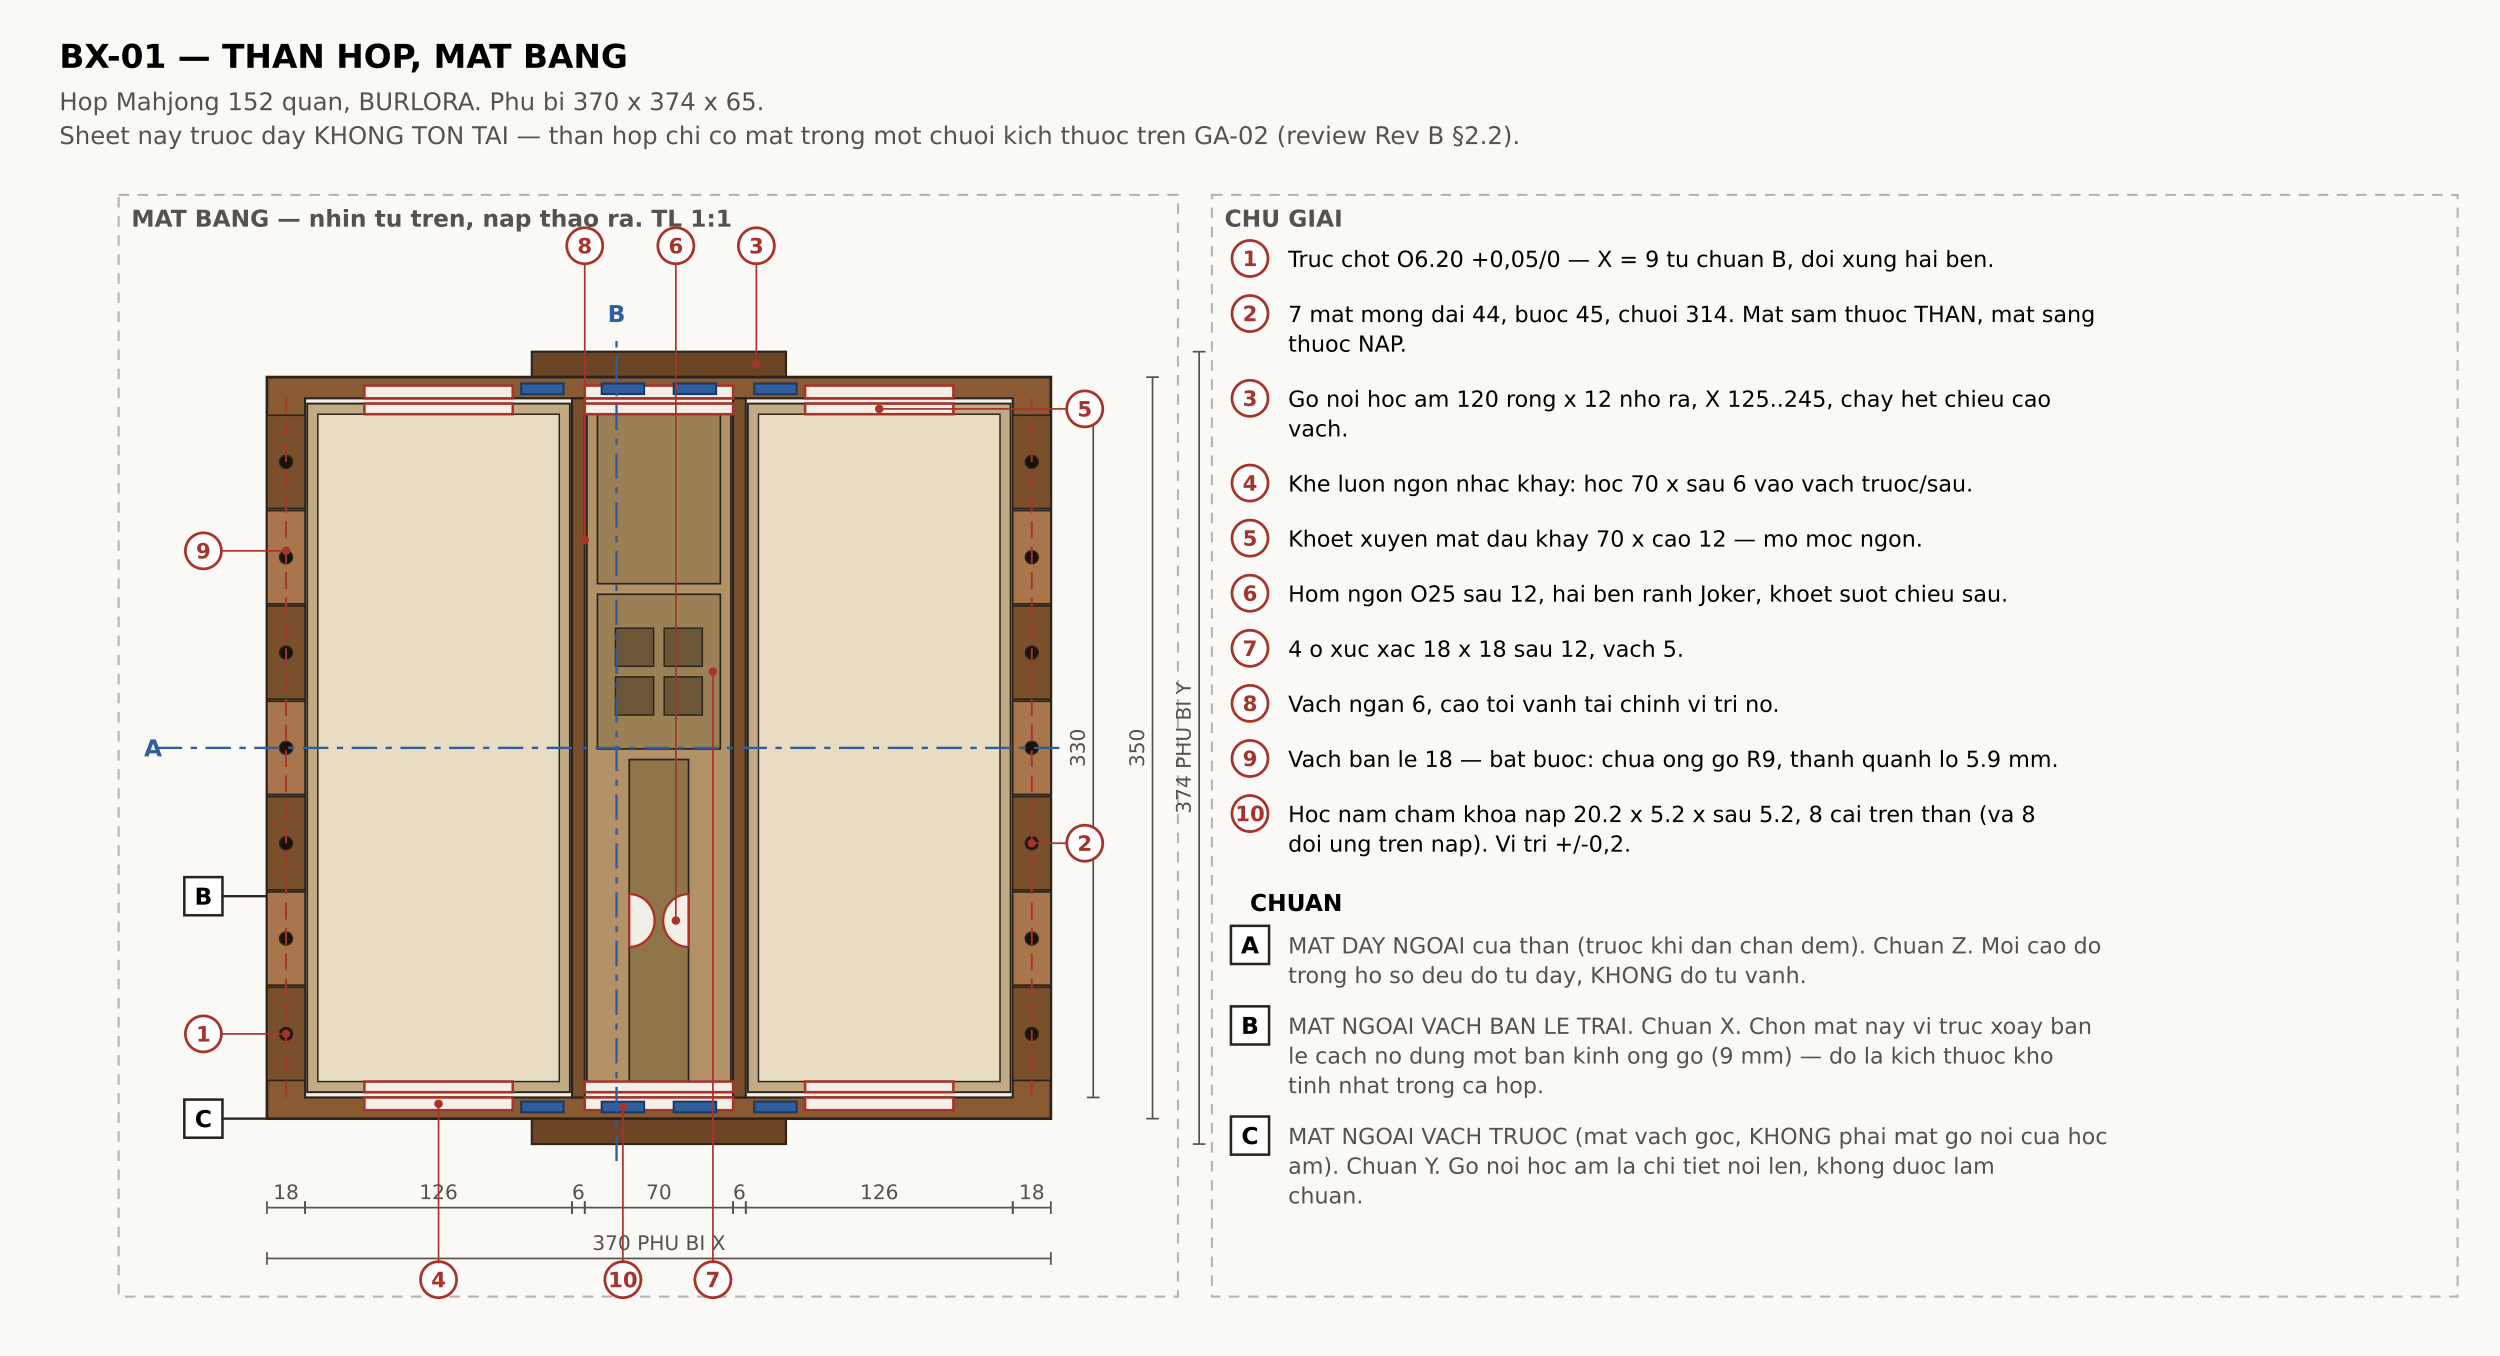
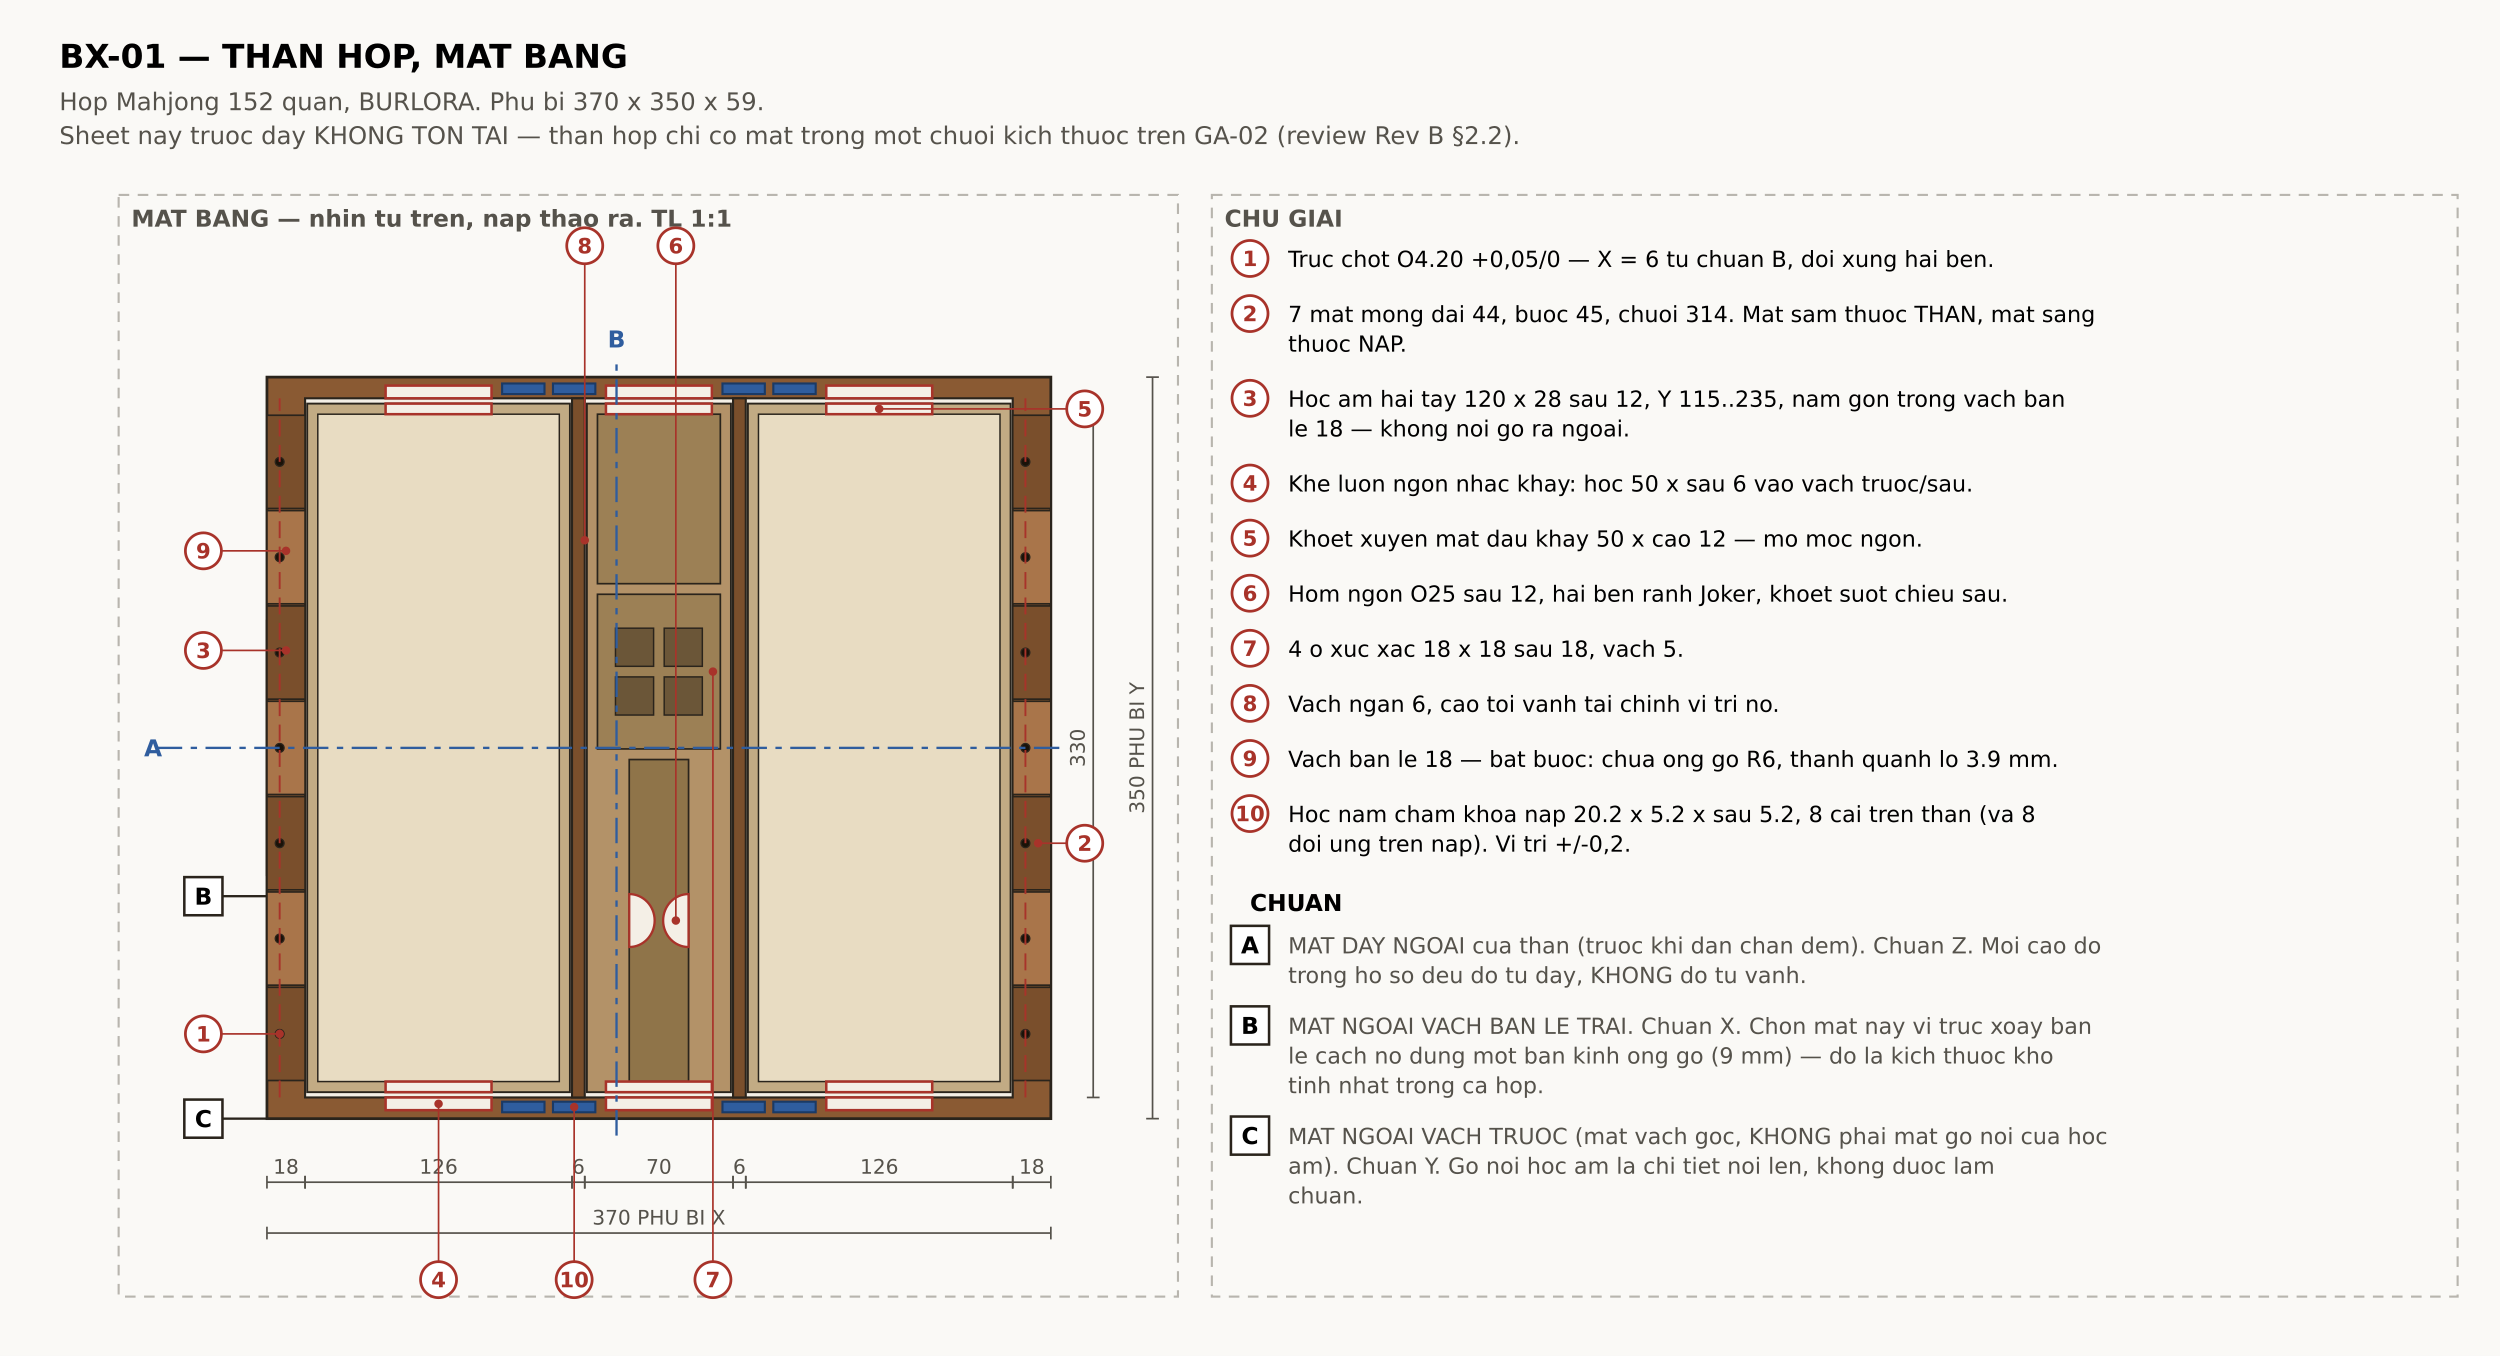
<svg xmlns="http://www.w3.org/2000/svg" width="1180" height="640" viewBox="0 0 1180 640" font-family="DejaVu Sans" font-size="11.5">
  <rect width="100%" height="100%" fill="#faf9f6" />
  <text x="28" y="32" font-size="15.5" font-weight="bold">BX-01 — THAN HOP, MAT BANG</text>
-   <text x="28" y="52" fill="#55524b">Hop Mahjong 152 quan, BURLORA. Phu bi 370 x 374 x 65.</text>
+   <text x="28" y="52" fill="#55524b">Hop Mahjong 152 quan, BURLORA. Phu bi 370 x 350 x 59.</text>
  <text x="28" y="68" fill="#55524b">Sheet nay truoc day KHONG TON TAI — than hop chi co mat trong mot chuoi kich thuoc tren GA-02 (review Rev B §2.2).</text>
  <rect x="56" y="92" width="500" height="520" fill="none" stroke="#b8b5ae" stroke-width="1" stroke-dasharray="5,4" />
  <text x="62" y="107" font-size="11" font-weight="bold" fill="#55524b">MAT BANG — nhin tu tren, nap thao ra.  TL 1:1</text>
-   <rect x="251.0" y="528.0" width="120.0" height="12.0" fill="#6b4526" stroke="#2a241c" stroke-width="1.0" />
-   <rect x="251.0" y="166.0" width="120.0" height="12.0" fill="#6b4526" stroke="#2a241c" stroke-width="1.0" />
+   <rect x="126.0" y="293.0" width="18.0" height="120.0" fill="#6b4526" stroke="#2a241c" stroke-width="1.0" />
+   <rect x="478.0" y="293.0" width="18.0" height="120.0" fill="#6b4526" stroke="#2a241c" stroke-width="1.0" />
  <rect x="126.0" y="178.0" width="370.0" height="350.0" fill="#8a5a33" stroke="#2a241c" stroke-width="1.3" />
  <rect x="144.0" y="188.0" width="334.0" height="330.0" fill="#f4efe6" stroke="#2a241c" stroke-width="1.0" />
  <rect x="270.0" y="188.0" width="6.0" height="330.0" fill="#7a4f2c" stroke="#2a241c" stroke-width="1.0" />
  <rect x="346.0" y="188.0" width="6.0" height="330.0" fill="#7a4f2c" stroke="#2a241c" stroke-width="1.0" />
  <rect x="145.0" y="190.5" width="124.0" height="325.0" fill="#c2ab84" stroke="#2a241c" stroke-width="0.9" />
  <rect x="150.0" y="195.5" width="114.0" height="315.0" fill="#e8dcc2" stroke="#2a241c" stroke-width="0.7" />
  <rect x="353.0" y="190.5" width="124.0" height="325.0" fill="#c2ab84" stroke="#2a241c" stroke-width="0.9" />
  <rect x="358.0" y="195.5" width="114.0" height="315.0" fill="#e8dcc2" stroke="#2a241c" stroke-width="0.7" />
  <rect x="277.0" y="190.5" width="68.0" height="325.0" fill="#b39268" stroke="#2a241c" stroke-width="0.9" />
  <rect x="297.0" y="358.5" width="28.0" height="152.0" fill="#8f7449" stroke="#2a241c" stroke-width="0.8" />
  <rect x="282.0" y="280.5" width="58.0" height="73.0" fill="#9c8055" stroke="#2a241c" stroke-width="0.8" />
  <rect x="282.0" y="195.5" width="58.0" height="80.0" fill="#9c8055" stroke="#2a241c" stroke-width="0.8" />
  <rect x="290.5" y="319.5" width="18.0" height="18.0" fill="#6b5638" stroke="#2a241c" stroke-width="0.7" />
  <rect x="290.5" y="296.5" width="18.0" height="18.0" fill="#6b5638" stroke="#2a241c" stroke-width="0.7" />
  <rect x="313.5" y="319.5" width="18.0" height="18.0" fill="#6b5638" stroke="#2a241c" stroke-width="0.7" />
  <rect x="313.5" y="296.5" width="18.0" height="18.0" fill="#6b5638" stroke="#2a241c" stroke-width="0.7" />
  <path d="M 297.0,447.0 A 12.0,12.5 0 0 0 297.0,422.0 Z" fill="#f4efe6" stroke="#a8332a" stroke-width="1.1" />
  <path d="M 325.0,447.0 A 12.0,12.5 0 0 1 325.0,422.0 Z" fill="#f4efe6" stroke="#a8332a" stroke-width="1.1" />
-   <rect x="172.0" y="518.0" width="70.0" height="6.0" fill="#f4efe6" stroke="#a8332a" stroke-width="1.2" />
-   <rect x="172.0" y="182.0" width="70.0" height="6.0" fill="#f4efe6" stroke="#a8332a" stroke-width="1.2" />
-   <rect x="172.0" y="510.5" width="70.0" height="5.0" fill="#f4efe6" stroke="#a8332a" stroke-width="1.2" />
-   <rect x="172.0" y="190.5" width="70.0" height="5.0" fill="#f4efe6" stroke="#a8332a" stroke-width="1.2" />
-   <rect x="276.0" y="518.0" width="70.0" height="6.0" fill="#f4efe6" stroke="#a8332a" stroke-width="1.2" />
-   <rect x="276.0" y="182.0" width="70.0" height="6.0" fill="#f4efe6" stroke="#a8332a" stroke-width="1.2" />
-   <rect x="276.0" y="510.5" width="70.0" height="5.0" fill="#f4efe6" stroke="#a8332a" stroke-width="1.2" />
-   <rect x="276.0" y="190.5" width="70.0" height="5.0" fill="#f4efe6" stroke="#a8332a" stroke-width="1.2" />
-   <rect x="380.0" y="518.0" width="70.0" height="6.0" fill="#f4efe6" stroke="#a8332a" stroke-width="1.2" />
-   <rect x="380.0" y="182.0" width="70.0" height="6.0" fill="#f4efe6" stroke="#a8332a" stroke-width="1.2" />
-   <rect x="380.0" y="510.5" width="70.0" height="5.0" fill="#f4efe6" stroke="#a8332a" stroke-width="1.2" />
-   <rect x="380.0" y="190.5" width="70.0" height="5.0" fill="#f4efe6" stroke="#a8332a" stroke-width="1.2" />
-   <rect x="246.0" y="520.0" width="20.0" height="5.0" fill="#2f5d9e" stroke="#1a3a66" stroke-width="1.0" />
-   <rect x="246.0" y="181.0" width="20.0" height="5.0" fill="#2f5d9e" stroke="#1a3a66" stroke-width="1.0" />
-   <rect x="284.0" y="520.0" width="20.0" height="5.0" fill="#2f5d9e" stroke="#1a3a66" stroke-width="1.0" />
-   <rect x="284.0" y="181.0" width="20.0" height="5.0" fill="#2f5d9e" stroke="#1a3a66" stroke-width="1.0" />
-   <rect x="356.0" y="520.0" width="20.0" height="5.0" fill="#2f5d9e" stroke="#1a3a66" stroke-width="1.0" />
-   <rect x="356.0" y="181.0" width="20.0" height="5.0" fill="#2f5d9e" stroke="#1a3a66" stroke-width="1.0" />
-   <rect x="318.0" y="520.0" width="20.0" height="5.0" fill="#2f5d9e" stroke="#1a3a66" stroke-width="1.0" />
-   <rect x="318.0" y="181.0" width="20.0" height="5.0" fill="#2f5d9e" stroke="#1a3a66" stroke-width="1.0" />
+   <rect x="182.0" y="518.0" width="50.0" height="6.0" fill="#f4efe6" stroke="#a8332a" stroke-width="1.2" />
+   <rect x="182.0" y="182.0" width="50.0" height="6.0" fill="#f4efe6" stroke="#a8332a" stroke-width="1.2" />
+   <rect x="182.0" y="510.5" width="50.0" height="5.0" fill="#f4efe6" stroke="#a8332a" stroke-width="1.2" />
+   <rect x="182.0" y="190.5" width="50.0" height="5.0" fill="#f4efe6" stroke="#a8332a" stroke-width="1.2" />
+   <rect x="286.0" y="518.0" width="50.0" height="6.0" fill="#f4efe6" stroke="#a8332a" stroke-width="1.2" />
+   <rect x="286.0" y="182.0" width="50.0" height="6.0" fill="#f4efe6" stroke="#a8332a" stroke-width="1.2" />
+   <rect x="286.0" y="510.5" width="50.0" height="5.0" fill="#f4efe6" stroke="#a8332a" stroke-width="1.2" />
+   <rect x="286.0" y="190.5" width="50.0" height="5.0" fill="#f4efe6" stroke="#a8332a" stroke-width="1.2" />
+   <rect x="390.0" y="518.0" width="50.0" height="6.0" fill="#f4efe6" stroke="#a8332a" stroke-width="1.2" />
+   <rect x="390.0" y="182.0" width="50.0" height="6.0" fill="#f4efe6" stroke="#a8332a" stroke-width="1.2" />
+   <rect x="390.0" y="510.5" width="50.0" height="5.0" fill="#f4efe6" stroke="#a8332a" stroke-width="1.2" />
+   <rect x="390.0" y="190.5" width="50.0" height="5.0" fill="#f4efe6" stroke="#a8332a" stroke-width="1.2" />
+   <rect x="237.0" y="520.0" width="20.0" height="5.0" fill="#2f5d9e" stroke="#1a3a66" stroke-width="1.0" />
+   <rect x="237.0" y="181.0" width="20.0" height="5.0" fill="#2f5d9e" stroke="#1a3a66" stroke-width="1.0" />
+   <rect x="261.0" y="520.0" width="20.0" height="5.0" fill="#2f5d9e" stroke="#1a3a66" stroke-width="1.0" />
+   <rect x="261.0" y="181.0" width="20.0" height="5.0" fill="#2f5d9e" stroke="#1a3a66" stroke-width="1.0" />
+   <rect x="365.0" y="520.0" width="20.0" height="5.0" fill="#2f5d9e" stroke="#1a3a66" stroke-width="1.0" />
+   <rect x="365.0" y="181.0" width="20.0" height="5.0" fill="#2f5d9e" stroke="#1a3a66" stroke-width="1.0" />
+   <rect x="341.0" y="520.0" width="20.0" height="5.0" fill="#2f5d9e" stroke="#1a3a66" stroke-width="1.0" />
+   <rect x="341.0" y="181.0" width="20.0" height="5.0" fill="#2f5d9e" stroke="#1a3a66" stroke-width="1.0" />
  <rect x="126.0" y="466.0" width="18.0" height="44.0" fill="#7a4f2c" stroke="#2a241c" stroke-width="0.8" />
-   <circle cx="135.0" cy="488.0" r="3.1" fill="#1a1208" stroke="#2a241c" stroke-width="0.6" />
+   <circle cx="132.0" cy="488.0" r="2.1" fill="#1a1208" stroke="#2a241c" stroke-width="0.6" />
  <rect x="126.0" y="421.0" width="18.0" height="44.0" fill="#a9754a" stroke="#2a241c" stroke-width="0.8" />
-   <circle cx="135.0" cy="443.0" r="3.1" fill="#1a1208" stroke="#2a241c" stroke-width="0.6" />
+   <circle cx="132.0" cy="443.0" r="2.1" fill="#1a1208" stroke="#2a241c" stroke-width="0.6" />
  <rect x="126.0" y="376.0" width="18.0" height="44.0" fill="#7a4f2c" stroke="#2a241c" stroke-width="0.8" />
-   <circle cx="135.0" cy="398.0" r="3.1" fill="#1a1208" stroke="#2a241c" stroke-width="0.6" />
+   <circle cx="132.0" cy="398.0" r="2.1" fill="#1a1208" stroke="#2a241c" stroke-width="0.6" />
  <rect x="126.0" y="331.0" width="18.0" height="44.0" fill="#a9754a" stroke="#2a241c" stroke-width="0.8" />
-   <circle cx="135.0" cy="353.0" r="3.1" fill="#1a1208" stroke="#2a241c" stroke-width="0.6" />
+   <circle cx="132.0" cy="353.0" r="2.1" fill="#1a1208" stroke="#2a241c" stroke-width="0.6" />
  <rect x="126.0" y="286.0" width="18.0" height="44.0" fill="#7a4f2c" stroke="#2a241c" stroke-width="0.8" />
-   <circle cx="135.0" cy="308.0" r="3.1" fill="#1a1208" stroke="#2a241c" stroke-width="0.6" />
+   <circle cx="132.0" cy="308.0" r="2.1" fill="#1a1208" stroke="#2a241c" stroke-width="0.6" />
  <rect x="126.0" y="241.0" width="18.0" height="44.0" fill="#a9754a" stroke="#2a241c" stroke-width="0.8" />
-   <circle cx="135.0" cy="263.0" r="3.1" fill="#1a1208" stroke="#2a241c" stroke-width="0.6" />
+   <circle cx="132.0" cy="263.0" r="2.1" fill="#1a1208" stroke="#2a241c" stroke-width="0.6" />
  <rect x="126.0" y="196.0" width="18.0" height="44.0" fill="#7a4f2c" stroke="#2a241c" stroke-width="0.8" />
-   <circle cx="135.0" cy="218.0" r="3.1" fill="#1a1208" stroke="#2a241c" stroke-width="0.6" />
-   <path d="M 135.0,518.0 L 135.0,188.0" fill="none" stroke="#a8332a" stroke-width="0.9" stroke-dasharray="8,4" />
+   <circle cx="132.0" cy="218.0" r="2.1" fill="#1a1208" stroke="#2a241c" stroke-width="0.6" />
+   <path d="M 132.0,518.0 L 132.0,188.0" fill="none" stroke="#a8332a" stroke-width="0.9" stroke-dasharray="8,4" />
  <rect x="478.0" y="466.0" width="18.0" height="44.0" fill="#7a4f2c" stroke="#2a241c" stroke-width="0.8" />
-   <circle cx="487.0" cy="488.0" r="3.1" fill="#1a1208" stroke="#2a241c" stroke-width="0.6" />
+   <circle cx="484.0" cy="488.0" r="2.1" fill="#1a1208" stroke="#2a241c" stroke-width="0.6" />
  <rect x="478.0" y="421.0" width="18.0" height="44.0" fill="#a9754a" stroke="#2a241c" stroke-width="0.8" />
-   <circle cx="487.0" cy="443.0" r="3.1" fill="#1a1208" stroke="#2a241c" stroke-width="0.6" />
+   <circle cx="484.0" cy="443.0" r="2.1" fill="#1a1208" stroke="#2a241c" stroke-width="0.6" />
  <rect x="478.0" y="376.0" width="18.0" height="44.0" fill="#7a4f2c" stroke="#2a241c" stroke-width="0.8" />
-   <circle cx="487.0" cy="398.0" r="3.1" fill="#1a1208" stroke="#2a241c" stroke-width="0.6" />
+   <circle cx="484.0" cy="398.0" r="2.1" fill="#1a1208" stroke="#2a241c" stroke-width="0.6" />
  <rect x="478.0" y="331.0" width="18.0" height="44.0" fill="#a9754a" stroke="#2a241c" stroke-width="0.8" />
-   <circle cx="487.0" cy="353.0" r="3.1" fill="#1a1208" stroke="#2a241c" stroke-width="0.6" />
+   <circle cx="484.0" cy="353.0" r="2.1" fill="#1a1208" stroke="#2a241c" stroke-width="0.6" />
  <rect x="478.0" y="286.0" width="18.0" height="44.0" fill="#7a4f2c" stroke="#2a241c" stroke-width="0.8" />
-   <circle cx="487.0" cy="308.0" r="3.1" fill="#1a1208" stroke="#2a241c" stroke-width="0.6" />
+   <circle cx="484.0" cy="308.0" r="2.1" fill="#1a1208" stroke="#2a241c" stroke-width="0.6" />
  <rect x="478.0" y="241.0" width="18.0" height="44.0" fill="#a9754a" stroke="#2a241c" stroke-width="0.8" />
-   <circle cx="487.0" cy="263.0" r="3.1" fill="#1a1208" stroke="#2a241c" stroke-width="0.6" />
+   <circle cx="484.0" cy="263.0" r="2.1" fill="#1a1208" stroke="#2a241c" stroke-width="0.6" />
  <rect x="478.0" y="196.0" width="18.0" height="44.0" fill="#7a4f2c" stroke="#2a241c" stroke-width="0.8" />
-   <circle cx="487.0" cy="218.0" r="3.1" fill="#1a1208" stroke="#2a241c" stroke-width="0.6" />
-   <path d="M 487.0,518.0 L 487.0,188.0" fill="none" stroke="#a8332a" stroke-width="0.9" stroke-dasharray="8,4" />
-   <line x1="126.0" y1="570.0" x2="144.0" y2="570.0" stroke="#55524b" stroke-width="0.8" />
-   <line x1="126.0" y1="567.0" x2="126.0" y2="573.0" stroke="#55524b" stroke-width="0.8" />
-   <line x1="144.0" y1="567.0" x2="144.0" y2="573.0" stroke="#55524b" stroke-width="0.8" />
-   <text x="135.0" y="566.0" text-anchor="middle" font-size="9.5" fill="#55524b">18</text>
-   <line x1="144.0" y1="570.0" x2="270.0" y2="570.0" stroke="#55524b" stroke-width="0.8" />
-   <line x1="144.0" y1="567.0" x2="144.0" y2="573.0" stroke="#55524b" stroke-width="0.8" />
-   <line x1="270.0" y1="567.0" x2="270.0" y2="573.0" stroke="#55524b" stroke-width="0.8" />
-   <text x="207.0" y="566.0" text-anchor="middle" font-size="9.5" fill="#55524b">126</text>
-   <line x1="270.0" y1="570.0" x2="276.0" y2="570.0" stroke="#55524b" stroke-width="0.8" />
-   <line x1="270.0" y1="567.0" x2="270.0" y2="573.0" stroke="#55524b" stroke-width="0.8" />
-   <line x1="276.0" y1="567.0" x2="276.0" y2="573.0" stroke="#55524b" stroke-width="0.8" />
-   <text x="273.0" y="566.0" text-anchor="middle" font-size="9.5" fill="#55524b">6</text>
-   <line x1="276.0" y1="570.0" x2="346.0" y2="570.0" stroke="#55524b" stroke-width="0.8" />
-   <line x1="276.0" y1="567.0" x2="276.0" y2="573.0" stroke="#55524b" stroke-width="0.8" />
-   <line x1="346.0" y1="567.0" x2="346.0" y2="573.0" stroke="#55524b" stroke-width="0.8" />
-   <text x="311.0" y="566.0" text-anchor="middle" font-size="9.5" fill="#55524b">70</text>
-   <line x1="346.0" y1="570.0" x2="352.0" y2="570.0" stroke="#55524b" stroke-width="0.8" />
-   <line x1="346.0" y1="567.0" x2="346.0" y2="573.0" stroke="#55524b" stroke-width="0.8" />
-   <line x1="352.0" y1="567.0" x2="352.0" y2="573.0" stroke="#55524b" stroke-width="0.8" />
-   <text x="349.0" y="566.0" text-anchor="middle" font-size="9.5" fill="#55524b">6</text>
-   <line x1="352.0" y1="570.0" x2="478.0" y2="570.0" stroke="#55524b" stroke-width="0.8" />
-   <line x1="352.0" y1="567.0" x2="352.0" y2="573.0" stroke="#55524b" stroke-width="0.8" />
-   <line x1="478.0" y1="567.0" x2="478.0" y2="573.0" stroke="#55524b" stroke-width="0.8" />
-   <text x="415.0" y="566.0" text-anchor="middle" font-size="9.5" fill="#55524b">126</text>
-   <line x1="478.0" y1="570.0" x2="496.0" y2="570.0" stroke="#55524b" stroke-width="0.8" />
-   <line x1="478.0" y1="567.0" x2="478.0" y2="573.0" stroke="#55524b" stroke-width="0.8" />
-   <line x1="496.0" y1="567.0" x2="496.0" y2="573.0" stroke="#55524b" stroke-width="0.8" />
-   <text x="487.0" y="566.0" text-anchor="middle" font-size="9.5" fill="#55524b">18</text>
-   <line x1="126.0" y1="594.0" x2="496.0" y2="594.0" stroke="#55524b" stroke-width="0.8" />
-   <line x1="126.0" y1="591.0" x2="126.0" y2="597.0" stroke="#55524b" stroke-width="0.8" />
-   <line x1="496.0" y1="591.0" x2="496.0" y2="597.0" stroke="#55524b" stroke-width="0.8" />
-   <text x="311.0" y="590.0" text-anchor="middle" font-size="9.5" fill="#55524b">370  PHU BI X</text>
+   <circle cx="484.0" cy="218.0" r="2.1" fill="#1a1208" stroke="#2a241c" stroke-width="0.6" />
+   <path d="M 484.0,518.0 L 484.0,188.0" fill="none" stroke="#a8332a" stroke-width="0.9" stroke-dasharray="8,4" />
+   <line x1="126.0" y1="558.0" x2="144.0" y2="558.0" stroke="#55524b" stroke-width="0.8" />
+   <line x1="126.0" y1="555.0" x2="126.0" y2="561.0" stroke="#55524b" stroke-width="0.8" />
+   <line x1="144.0" y1="555.0" x2="144.0" y2="561.0" stroke="#55524b" stroke-width="0.8" />
+   <text x="135.0" y="554.0" text-anchor="middle" font-size="9.5" fill="#55524b">18</text>
+   <line x1="144.0" y1="558.0" x2="270.0" y2="558.0" stroke="#55524b" stroke-width="0.8" />
+   <line x1="144.0" y1="555.0" x2="144.0" y2="561.0" stroke="#55524b" stroke-width="0.8" />
+   <line x1="270.0" y1="555.0" x2="270.0" y2="561.0" stroke="#55524b" stroke-width="0.8" />
+   <text x="207.0" y="554.0" text-anchor="middle" font-size="9.5" fill="#55524b">126</text>
+   <line x1="270.0" y1="558.0" x2="276.0" y2="558.0" stroke="#55524b" stroke-width="0.8" />
+   <line x1="270.0" y1="555.0" x2="270.0" y2="561.0" stroke="#55524b" stroke-width="0.8" />
+   <line x1="276.0" y1="555.0" x2="276.0" y2="561.0" stroke="#55524b" stroke-width="0.8" />
+   <text x="273.0" y="554.0" text-anchor="middle" font-size="9.5" fill="#55524b">6</text>
+   <line x1="276.0" y1="558.0" x2="346.0" y2="558.0" stroke="#55524b" stroke-width="0.8" />
+   <line x1="276.0" y1="555.0" x2="276.0" y2="561.0" stroke="#55524b" stroke-width="0.8" />
+   <line x1="346.0" y1="555.0" x2="346.0" y2="561.0" stroke="#55524b" stroke-width="0.8" />
+   <text x="311.0" y="554.0" text-anchor="middle" font-size="9.5" fill="#55524b">70</text>
+   <line x1="346.0" y1="558.0" x2="352.0" y2="558.0" stroke="#55524b" stroke-width="0.8" />
+   <line x1="346.0" y1="555.0" x2="346.0" y2="561.0" stroke="#55524b" stroke-width="0.8" />
+   <line x1="352.0" y1="555.0" x2="352.0" y2="561.0" stroke="#55524b" stroke-width="0.8" />
+   <text x="349.0" y="554.0" text-anchor="middle" font-size="9.5" fill="#55524b">6</text>
+   <line x1="352.0" y1="558.0" x2="478.0" y2="558.0" stroke="#55524b" stroke-width="0.8" />
+   <line x1="352.0" y1="555.0" x2="352.0" y2="561.0" stroke="#55524b" stroke-width="0.8" />
+   <line x1="478.0" y1="555.0" x2="478.0" y2="561.0" stroke="#55524b" stroke-width="0.8" />
+   <text x="415.0" y="554.0" text-anchor="middle" font-size="9.5" fill="#55524b">126</text>
+   <line x1="478.0" y1="558.0" x2="496.0" y2="558.0" stroke="#55524b" stroke-width="0.8" />
+   <line x1="478.0" y1="555.0" x2="478.0" y2="561.0" stroke="#55524b" stroke-width="0.8" />
+   <line x1="496.0" y1="555.0" x2="496.0" y2="561.0" stroke="#55524b" stroke-width="0.8" />
+   <text x="487.0" y="554.0" text-anchor="middle" font-size="9.5" fill="#55524b">18</text>
+   <line x1="126.0" y1="582.0" x2="496.0" y2="582.0" stroke="#55524b" stroke-width="0.8" />
+   <line x1="126.0" y1="579.0" x2="126.0" y2="585.0" stroke="#55524b" stroke-width="0.8" />
+   <line x1="496.0" y1="579.0" x2="496.0" y2="585.0" stroke="#55524b" stroke-width="0.8" />
+   <text x="311.0" y="578.0" text-anchor="middle" font-size="9.5" fill="#55524b">370  PHU BI X</text>
  <line x1="516.0" y1="518.0" x2="516.0" y2="188.0" stroke="#55524b" stroke-width="0.8" />
  <line x1="513.0" y1="518.0" x2="519.0" y2="518.0" stroke="#55524b" stroke-width="0.8" />
  <line x1="513.0" y1="188.0" x2="519.0" y2="188.0" stroke="#55524b" stroke-width="0.8" />
  <text x="512.0" y="353.0" fill="#55524b" font-size="9.5" text-anchor="middle" transform="rotate(-90 512.0 353.0)">330</text>
  <line x1="544.0" y1="528.0" x2="544.0" y2="178.0" stroke="#55524b" stroke-width="0.8" />
  <line x1="541.0" y1="528.0" x2="547.0" y2="528.0" stroke="#55524b" stroke-width="0.8" />
  <line x1="541.0" y1="178.0" x2="547.0" y2="178.0" stroke="#55524b" stroke-width="0.8" />
-   <text x="540.0" y="353.0" fill="#55524b" font-size="9.5" text-anchor="middle" transform="rotate(-90 540.0 353.0)">350</text>
-   <line x1="566.0" y1="540.0" x2="566.0" y2="166.0" stroke="#55524b" stroke-width="0.8" />
-   <line x1="563.0" y1="540.0" x2="569.0" y2="540.0" stroke="#55524b" stroke-width="0.8" />
-   <line x1="563.0" y1="166.0" x2="569.0" y2="166.0" stroke="#55524b" stroke-width="0.8" />
-   <text x="562.0" y="353.0" fill="#55524b" font-size="9.5" text-anchor="middle" transform="rotate(-90 562.0 353.0)">374  PHU BI Y</text>
+   <text x="540.0" y="353.0" fill="#55524b" font-size="9.5" text-anchor="middle" transform="rotate(-90 540.0 353.0)">350  PHU BI Y</text>
  <line x1="96.0" y1="423.0" x2="126.0" y2="423.0" stroke="#2a241c" stroke-width="1.1" />
  <rect x="87.0" y="414.0" width="18" height="18" fill="#fff" stroke="#2a241c" stroke-width="1.2" />
  <text x="96.0" y="427.0" text-anchor="middle" font-size="11" font-weight="bold">B</text>
  <line x1="96.0" y1="528.0" x2="126.0" y2="528.0" stroke="#2a241c" stroke-width="1.1" />
  <rect x="87.0" y="519.0" width="18" height="18" fill="#fff" stroke="#2a241c" stroke-width="1.2" />
  <text x="96.0" y="532.0" text-anchor="middle" font-size="11" font-weight="bold">C</text>
  <path d="M 74.0,353.0 L 502.0,353.0" fill="none" stroke="#2f5d9e" stroke-width="1.1" stroke-dasharray="12,4,3,4" />
  <text x="68.0" y="357.0" font-size="11" font-weight="bold" fill="#2f5d9e">A</text>
-   <path d="M 291.0,548.0 L 291.0,158.0" fill="none" stroke="#2f5d9e" stroke-width="1.1" stroke-dasharray="12,4,3,4" />
-   <text x="291.0" y="152.0" font-size="11" font-weight="bold" fill="#2f5d9e" text-anchor="middle">B</text>
-   <line x1="96.0" y1="488.0" x2="135.0" y2="488.0" stroke="#a8332a" stroke-width="0.8" />
-   <circle cx="135.0" cy="488.0" r="2" fill="#a8332a" />
+   <path d="M 291.0,536.0 L 291.0,170.0" fill="none" stroke="#2f5d9e" stroke-width="1.1" stroke-dasharray="12,4,3,4" />
+   <text x="291.0" y="164.0" font-size="11" font-weight="bold" fill="#2f5d9e" text-anchor="middle">B</text>
+   <line x1="96.0" y1="488.0" x2="132.0" y2="488.0" stroke="#a8332a" stroke-width="0.8" />
+   <circle cx="132.0" cy="488.0" r="2" fill="#a8332a" />
  <circle cx="96.0" cy="488.0" r="8.5" fill="#fff" stroke="#a8332a" stroke-width="1.3" />
  <text x="96.0" y="491.6" text-anchor="middle" font-size="10" font-weight="bold" fill="#a8332a">1</text>
-   <line x1="512.0" y1="398.0" x2="487.0" y2="398.0" stroke="#a8332a" stroke-width="0.8" />
-   <circle cx="487.0" cy="398.0" r="2" fill="#a8332a" />
+   <line x1="512.0" y1="398.0" x2="490.0" y2="398.0" stroke="#a8332a" stroke-width="0.8" />
+   <circle cx="490.0" cy="398.0" r="2" fill="#a8332a" />
  <circle cx="512.0" cy="398.0" r="8.5" fill="#fff" stroke="#a8332a" stroke-width="1.3" />
  <text x="512.0" y="401.6" text-anchor="middle" font-size="10" font-weight="bold" fill="#a8332a">2</text>
-   <line x1="357.0" y1="116.0" x2="357.0" y2="172.0" stroke="#a8332a" stroke-width="0.8" />
-   <circle cx="357.0" cy="172.0" r="2" fill="#a8332a" />
-   <circle cx="357.0" cy="116.0" r="8.5" fill="#fff" stroke="#a8332a" stroke-width="1.3" />
-   <text x="357.0" y="119.6" text-anchor="middle" font-size="10" font-weight="bold" fill="#a8332a">3</text>
+   <line x1="96.0" y1="307.0" x2="135.0" y2="307.0" stroke="#a8332a" stroke-width="0.8" />
+   <circle cx="135.0" cy="307.0" r="2" fill="#a8332a" />
+   <circle cx="96.0" cy="307.0" r="8.5" fill="#fff" stroke="#a8332a" stroke-width="1.3" />
+   <text x="96.0" y="310.6" text-anchor="middle" font-size="10" font-weight="bold" fill="#a8332a">3</text>
  <line x1="207.0" y1="604.0" x2="207.0" y2="521.0" stroke="#a8332a" stroke-width="0.8" />
  <circle cx="207.0" cy="521.0" r="2" fill="#a8332a" />
  <circle cx="207.0" cy="604.0" r="8.5" fill="#fff" stroke="#a8332a" stroke-width="1.3" />
  <text x="207.0" y="607.6" text-anchor="middle" font-size="10" font-weight="bold" fill="#a8332a">4</text>
  <line x1="512.0" y1="193.0" x2="415.0" y2="193.0" stroke="#a8332a" stroke-width="0.8" />
  <circle cx="415.0" cy="193.0" r="2" fill="#a8332a" />
  <circle cx="512.0" cy="193.0" r="8.5" fill="#fff" stroke="#a8332a" stroke-width="1.3" />
  <text x="512.0" y="196.6" text-anchor="middle" font-size="10" font-weight="bold" fill="#a8332a">5</text>
  <line x1="319.0" y1="116.0" x2="319.0" y2="434.5" stroke="#a8332a" stroke-width="0.8" />
  <circle cx="319.0" cy="434.5" r="2" fill="#a8332a" />
  <circle cx="319.0" cy="116.0" r="8.5" fill="#fff" stroke="#a8332a" stroke-width="1.3" />
  <text x="319.0" y="119.6" text-anchor="middle" font-size="10" font-weight="bold" fill="#a8332a">6</text>
  <line x1="336.5" y1="604.0" x2="336.5" y2="317.0" stroke="#a8332a" stroke-width="0.8" />
  <circle cx="336.5" cy="317.0" r="2" fill="#a8332a" />
  <circle cx="336.5" cy="604.0" r="8.5" fill="#fff" stroke="#a8332a" stroke-width="1.3" />
  <text x="336.5" y="607.6" text-anchor="middle" font-size="10" font-weight="bold" fill="#a8332a">7</text>
  <line x1="276.0" y1="116.0" x2="276.0" y2="255.0" stroke="#a8332a" stroke-width="0.8" />
  <circle cx="276.0" cy="255.0" r="2" fill="#a8332a" />
  <circle cx="276.0" cy="116.0" r="8.5" fill="#fff" stroke="#a8332a" stroke-width="1.3" />
  <text x="276.0" y="119.6" text-anchor="middle" font-size="10" font-weight="bold" fill="#a8332a">8</text>
  <line x1="96.0" y1="260.0" x2="135.0" y2="260.0" stroke="#a8332a" stroke-width="0.8" />
  <circle cx="135.0" cy="260.0" r="2" fill="#a8332a" />
  <circle cx="96.0" cy="260.0" r="8.5" fill="#fff" stroke="#a8332a" stroke-width="1.3" />
  <text x="96.0" y="263.6" text-anchor="middle" font-size="10" font-weight="bold" fill="#a8332a">9</text>
-   <line x1="294.0" y1="604.0" x2="294.0" y2="522.5" stroke="#a8332a" stroke-width="0.8" />
-   <circle cx="294.0" cy="522.5" r="2" fill="#a8332a" />
-   <circle cx="294.0" cy="604.0" r="8.5" fill="#fff" stroke="#a8332a" stroke-width="1.3" />
-   <text x="294.0" y="607.6" text-anchor="middle" font-size="10" font-weight="bold" fill="#a8332a">10</text>
+   <line x1="271.0" y1="604.0" x2="271.0" y2="522.5" stroke="#a8332a" stroke-width="0.8" />
+   <circle cx="271.0" cy="522.5" r="2" fill="#a8332a" />
+   <circle cx="271.0" cy="604.0" r="8.5" fill="#fff" stroke="#a8332a" stroke-width="1.3" />
+   <text x="271.0" y="607.6" text-anchor="middle" font-size="10" font-weight="bold" fill="#a8332a">10</text>
  <rect x="572" y="92" width="588" height="520" fill="none" stroke="#b8b5ae" stroke-width="1" stroke-dasharray="5,4" />
  <text x="578" y="107" font-size="11" font-weight="bold" fill="#55524b">CHU GIAI</text>
  <circle cx="590.0" cy="122.0" r="8.5" fill="#fff" stroke="#a8332a" stroke-width="1.3" />
  <text x="590.0" y="125.6" text-anchor="middle" font-size="10" font-weight="bold" fill="#a8332a">1</text>
-   <text x="608" y="126" font-size="10.5">Truc chot O6.20 +0,05/0 — X = 9 tu chuan B, doi xung hai ben.</text>
+   <text x="608" y="126" font-size="10.5">Truc chot O4.20 +0,05/0 — X = 6 tu chuan B, doi xung hai ben.</text>
  <circle cx="590.0" cy="148.0" r="8.5" fill="#fff" stroke="#a8332a" stroke-width="1.3" />
  <text x="590.0" y="151.6" text-anchor="middle" font-size="10" font-weight="bold" fill="#a8332a">2</text>
  <text x="608" y="152" font-size="10.5">7 mat mong dai 44, buoc 45, chuoi 314. Mat sam thuoc THAN, mat sang</text>
  <text x="608" y="166" font-size="10.5">thuoc NAP.</text>
  <circle cx="590.0" cy="188.0" r="8.5" fill="#fff" stroke="#a8332a" stroke-width="1.3" />
  <text x="590.0" y="191.6" text-anchor="middle" font-size="10" font-weight="bold" fill="#a8332a">3</text>
-   <text x="608" y="192" font-size="10.5">Go noi hoc am 120 rong x 12 nho ra, X 125..245, chay het chieu cao</text>
-   <text x="608" y="206" font-size="10.5">vach.</text>
+   <text x="608" y="192" font-size="10.5">Hoc am hai tay 120 x 28 sau 12, Y 115..235, nam gon trong vach ban</text>
+   <text x="608" y="206" font-size="10.5">le 18 — khong noi go ra ngoai.</text>
  <circle cx="590.0" cy="228.0" r="8.5" fill="#fff" stroke="#a8332a" stroke-width="1.3" />
  <text x="590.0" y="231.6" text-anchor="middle" font-size="10" font-weight="bold" fill="#a8332a">4</text>
-   <text x="608" y="232" font-size="10.5">Khe luon ngon nhac khay: hoc 70 x sau 6 vao vach truoc/sau.</text>
+   <text x="608" y="232" font-size="10.5">Khe luon ngon nhac khay: hoc 50 x sau 6 vao vach truoc/sau.</text>
  <circle cx="590.0" cy="254.0" r="8.5" fill="#fff" stroke="#a8332a" stroke-width="1.3" />
  <text x="590.0" y="257.6" text-anchor="middle" font-size="10" font-weight="bold" fill="#a8332a">5</text>
-   <text x="608" y="258" font-size="10.5">Khoet xuyen mat dau khay 70 x cao 12 — mo moc ngon.</text>
+   <text x="608" y="258" font-size="10.5">Khoet xuyen mat dau khay 50 x cao 12 — mo moc ngon.</text>
  <circle cx="590.0" cy="280.0" r="8.5" fill="#fff" stroke="#a8332a" stroke-width="1.3" />
  <text x="590.0" y="283.6" text-anchor="middle" font-size="10" font-weight="bold" fill="#a8332a">6</text>
  <text x="608" y="284" font-size="10.5">Hom ngon O25 sau 12, hai ben ranh Joker, khoet suot chieu sau.</text>
  <circle cx="590.0" cy="306.0" r="8.5" fill="#fff" stroke="#a8332a" stroke-width="1.3" />
  <text x="590.0" y="309.6" text-anchor="middle" font-size="10" font-weight="bold" fill="#a8332a">7</text>
-   <text x="608" y="310" font-size="10.5">4 o xuc xac 18 x 18 sau 12, vach 5.</text>
+   <text x="608" y="310" font-size="10.5">4 o xuc xac 18 x 18 sau 18, vach 5.</text>
  <circle cx="590.0" cy="332.0" r="8.5" fill="#fff" stroke="#a8332a" stroke-width="1.3" />
  <text x="590.0" y="335.6" text-anchor="middle" font-size="10" font-weight="bold" fill="#a8332a">8</text>
  <text x="608" y="336" font-size="10.5">Vach ngan 6, cao toi vanh tai chinh vi tri no.</text>
  <circle cx="590.0" cy="358.0" r="8.5" fill="#fff" stroke="#a8332a" stroke-width="1.3" />
  <text x="590.0" y="361.6" text-anchor="middle" font-size="10" font-weight="bold" fill="#a8332a">9</text>
-   <text x="608" y="362" font-size="10.5">Vach ban le 18 — bat buoc: chua ong go R9, thanh quanh lo 5.9 mm.</text>
+   <text x="608" y="362" font-size="10.5">Vach ban le 18 — bat buoc: chua ong go R6, thanh quanh lo 3.9 mm.</text>
  <circle cx="590.0" cy="384.0" r="8.5" fill="#fff" stroke="#a8332a" stroke-width="1.3" />
  <text x="590.0" y="387.6" text-anchor="middle" font-size="10" font-weight="bold" fill="#a8332a">10</text>
  <text x="608" y="388" font-size="10.5">Hoc nam cham khoa nap 20.2 x 5.2 x sau 5.2, 8 cai tren than (va 8</text>
  <text x="608" y="402" font-size="10.5">doi ung tren nap). Vi tri +/-0,2.</text>
  <text x="590" y="430" font-size="11" font-weight="bold">CHUAN</text>
  <rect x="581" y="437" width="18" height="18" fill="#fff" stroke="#2a241c" stroke-width="1.2" />
  <text x="590" y="450" text-anchor="middle" font-size="11" font-weight="bold">A</text>
  <text x="608" y="450" font-size="10.5" fill="#55524b">MAT DAY NGOAI cua than (truoc khi dan chan dem). Chuan Z. Moi cao do</text>
  <text x="608" y="464" font-size="10.5" fill="#55524b">trong ho so deu do tu day, KHONG do tu vanh.</text>
  <rect x="581" y="475" width="18" height="18" fill="#fff" stroke="#2a241c" stroke-width="1.2" />
  <text x="590" y="488" text-anchor="middle" font-size="11" font-weight="bold">B</text>
  <text x="608" y="488" font-size="10.5" fill="#55524b">MAT NGOAI VACH BAN LE TRAI. Chuan X. Chon mat nay vi truc xoay ban</text>
  <text x="608" y="502" font-size="10.5" fill="#55524b">le cach no dung mot ban kinh ong go (9 mm) — do la kich thuoc kho</text>
  <text x="608" y="516" font-size="10.5" fill="#55524b">tinh nhat trong ca hop.</text>
  <rect x="581" y="527" width="18" height="18" fill="#fff" stroke="#2a241c" stroke-width="1.2" />
  <text x="590" y="540" text-anchor="middle" font-size="11" font-weight="bold">C</text>
  <text x="608" y="540" font-size="10.5" fill="#55524b">MAT NGOAI VACH TRUOC (mat vach goc, KHONG phai mat go noi cua hoc</text>
  <text x="608" y="554" font-size="10.5" fill="#55524b">am). Chuan Y. Go noi hoc am la chi tiet noi len, khong duoc lam</text>
  <text x="608" y="568" font-size="10.5" fill="#55524b">chuan.</text>
</svg>
